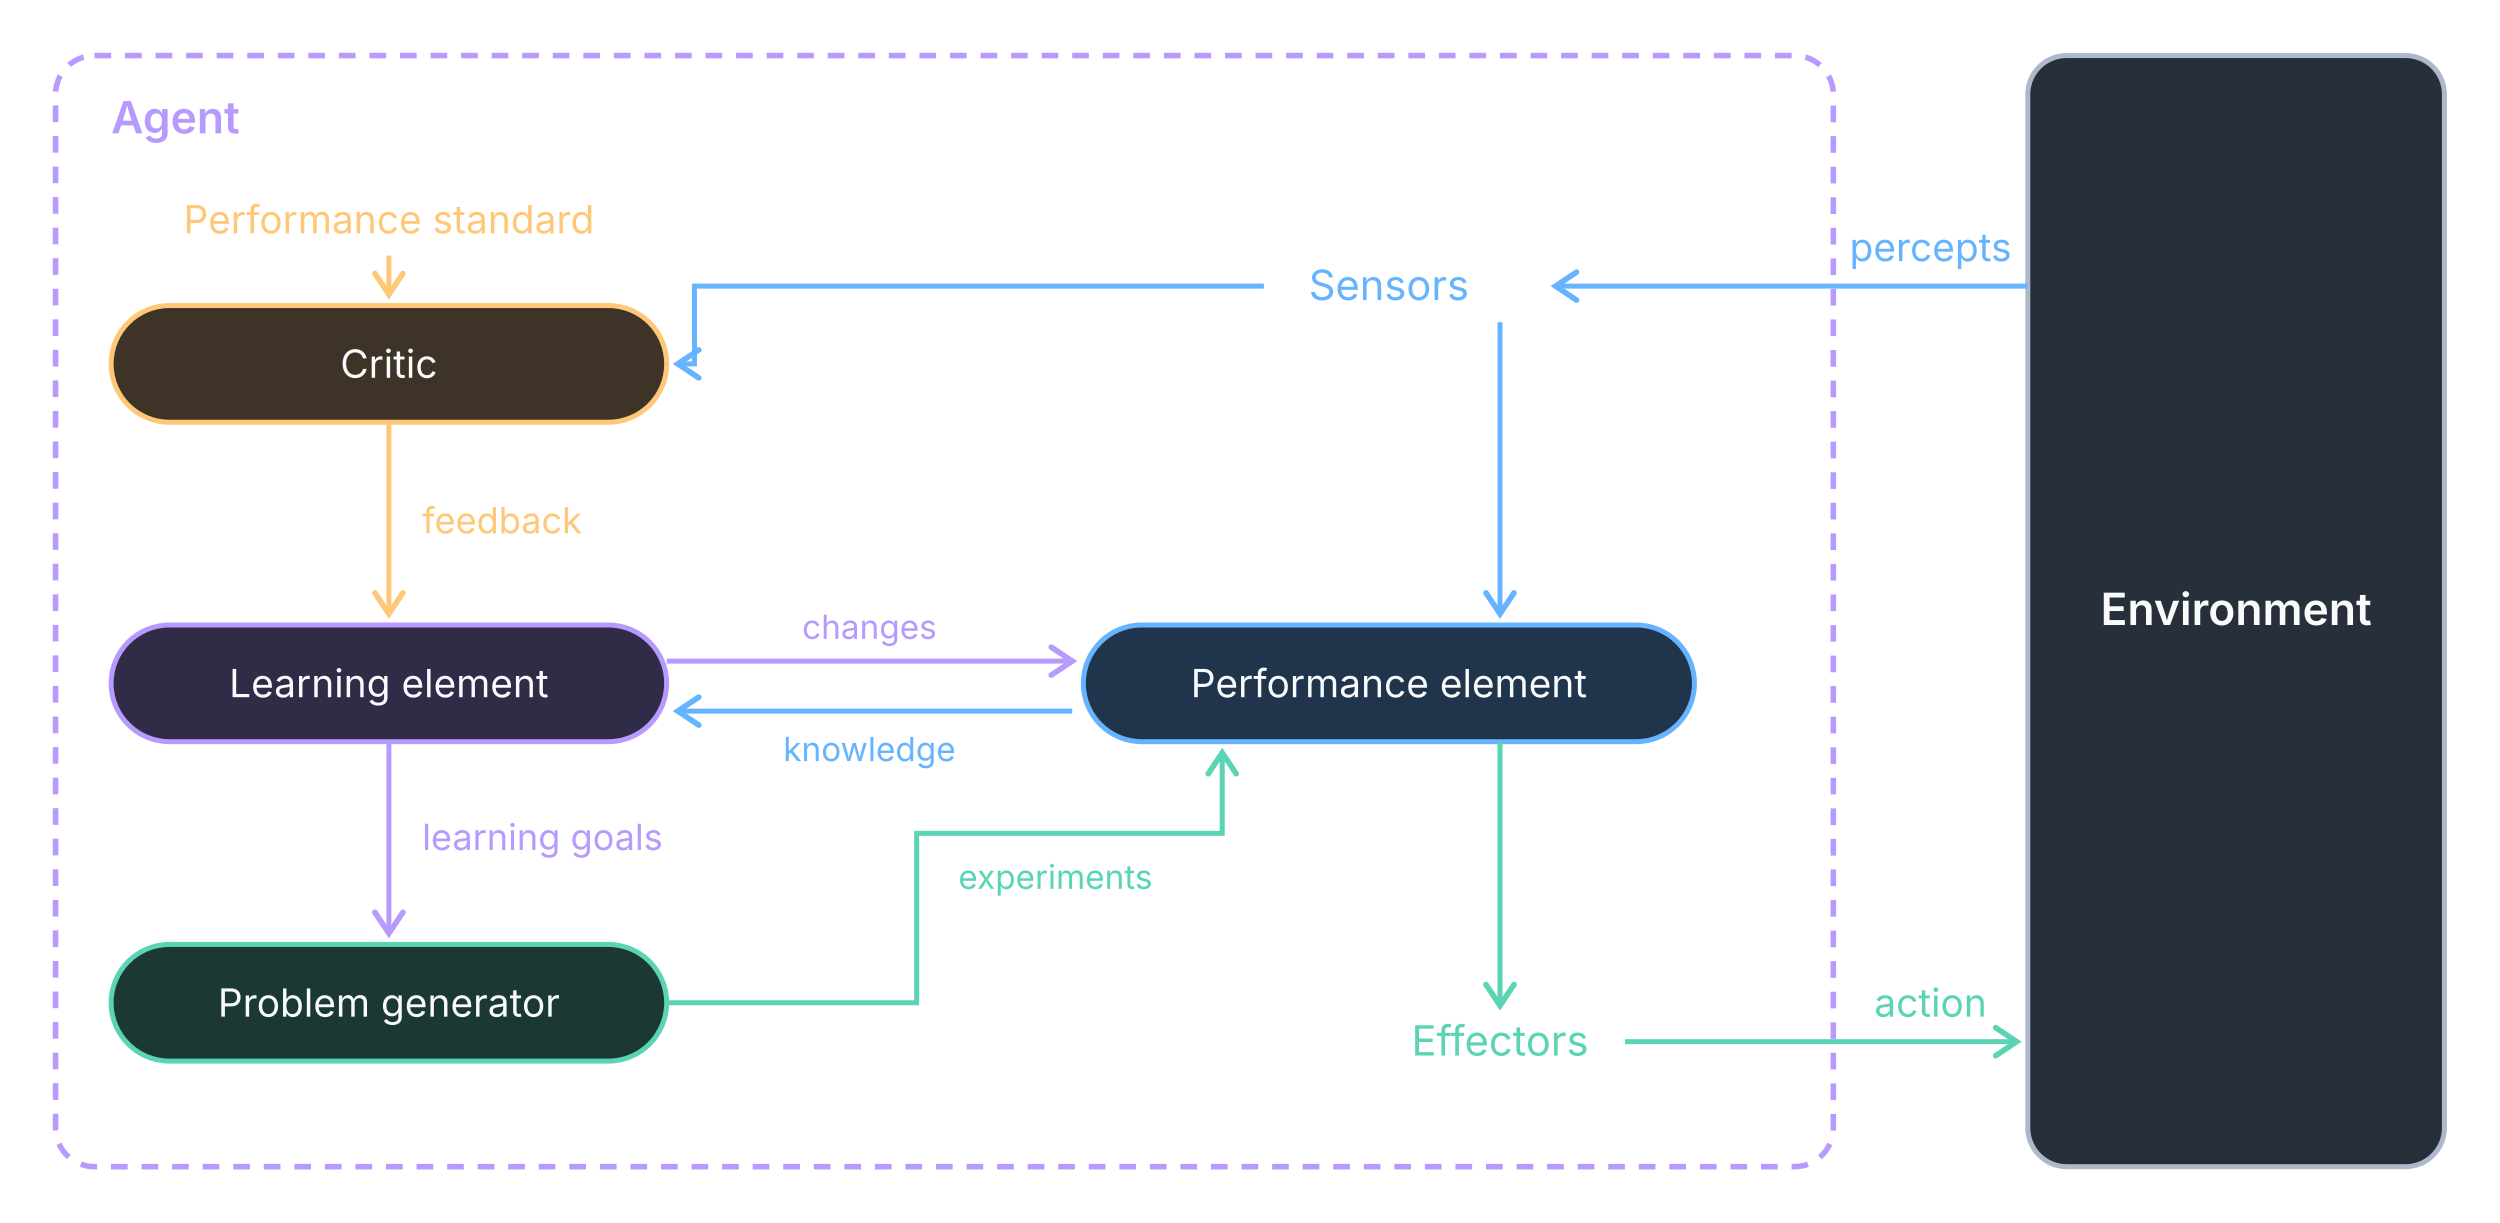
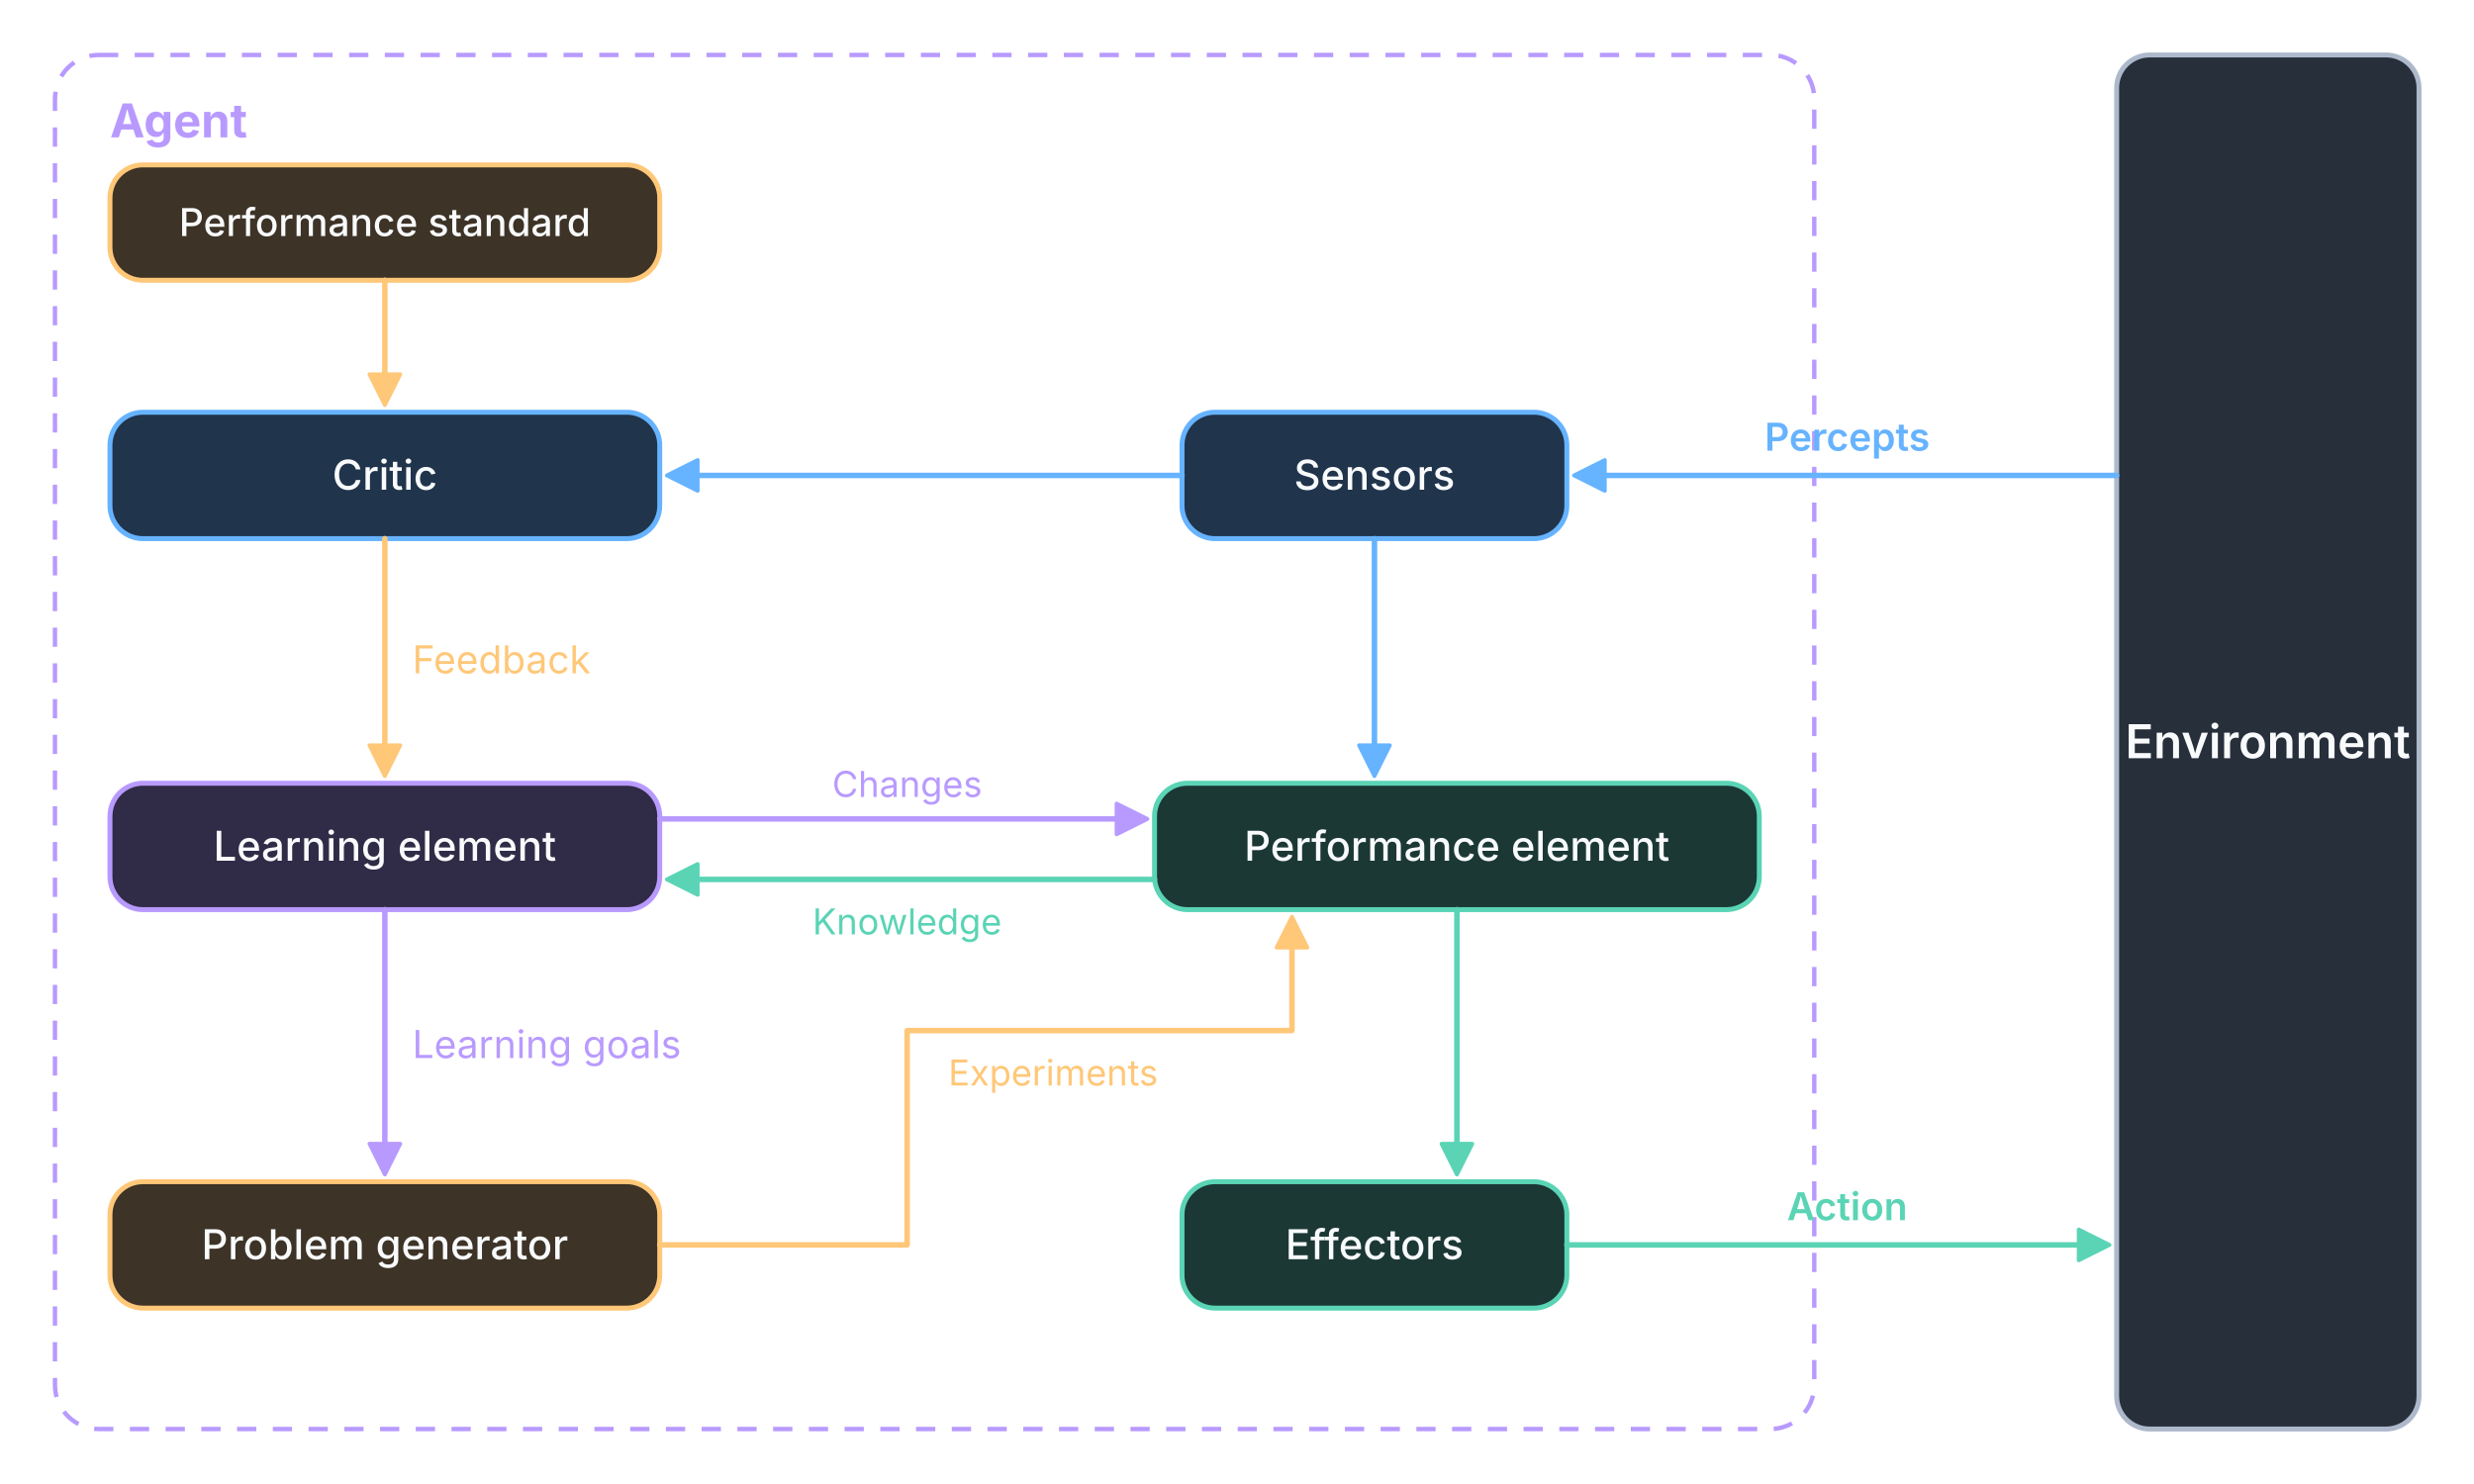
- <svg xmlns="http://www.w3.org/2000/svg" width="100%" viewBox="0 0 900 440" role="img">
+ <svg xmlns="http://www.w3.org/2000/svg" width="100%" viewBox="0 0 900 540" role="img">
  <defs>
-     <marker id="mw" viewBox="0 0 10 10" refX="8" refY="5" markerWidth="7" markerHeight="7" orient="auto-start-reverse">
-       <path d="M2 1L8 5L2 9" fill="none" stroke="#f8fafc" stroke-width="1.6" stroke-linecap="round" />
+     <marker id="ar-w" viewBox="0 0 10 10" refX="8" refY="5" markerWidth="7" markerHeight="7" orient="auto-start-reverse">
+       <path d="M1 1L9 5L1 9z" fill="#f8fafc" stroke="#f8fafc" stroke-width="1" stroke-linejoin="round" />
    </marker>
-     <marker id="mb" viewBox="0 0 10 10" refX="8" refY="5" markerWidth="7" markerHeight="7" orient="auto-start-reverse">
-       <path d="M2 1L8 5L2 9" fill="none" stroke="#66b3ff" stroke-width="1.6" stroke-linecap="round" />
+     <marker id="ar-b" viewBox="0 0 10 10" refX="8" refY="5" markerWidth="7" markerHeight="7" orient="auto-start-reverse">
+       <path d="M1 1L9 5L1 9z" fill="#66b3ff" stroke="#66b3ff" stroke-width="1" stroke-linejoin="round" />
    </marker>
-     <marker id="mt" viewBox="0 0 10 10" refX="8" refY="5" markerWidth="7" markerHeight="7" orient="auto-start-reverse">
-       <path d="M2 1L8 5L2 9" fill="none" stroke="#5ad4b5" stroke-width="1.6" stroke-linecap="round" />
+     <marker id="ar-v" viewBox="0 0 10 10" refX="8" refY="5" markerWidth="7" markerHeight="7" orient="auto-start-reverse">
+       <path d="M1 1L9 5L1 9z" fill="#b89aff" stroke="#b89aff" stroke-width="1" stroke-linejoin="round" />
    </marker>
-     <marker id="mv" viewBox="0 0 10 10" refX="8" refY="5" markerWidth="7" markerHeight="7" orient="auto-start-reverse">
-       <path d="M2 1L8 5L2 9" fill="none" stroke="#b89aff" stroke-width="1.6" stroke-linecap="round" />
+     <marker id="ar-t" viewBox="0 0 10 10" refX="8" refY="5" markerWidth="7" markerHeight="7" orient="auto-start-reverse">
+       <path d="M1 1L9 5L1 9z" fill="#5ad4b5" stroke="#5ad4b5" stroke-width="1" stroke-linejoin="round" />
    </marker>
-     <marker id="ma" viewBox="0 0 10 10" refX="8" refY="5" markerWidth="7" markerHeight="7" orient="auto-start-reverse">
-       <path d="M2 1L8 5L2 9" fill="none" stroke="#ffc778" stroke-width="1.6" stroke-linecap="round" />
+     <marker id="ar-a" viewBox="0 0 10 10" refX="8" refY="5" markerWidth="7" markerHeight="7" orient="auto-start-reverse">
+       <path d="M1 1L9 5L1 9z" fill="#ffc778" stroke="#ffc778" stroke-width="1" stroke-linejoin="round" />
    </marker>
-     <marker id="mc" viewBox="0 0 10 10" refX="8" refY="5" markerWidth="7" markerHeight="7" orient="auto-start-reverse">
-       <path d="M2 1L8 5L2 9" fill="none" stroke="#ff939b" stroke-width="1.6" stroke-linecap="round" />
+     <marker id="ar-m" viewBox="0 0 10 10" refX="8" refY="5" markerWidth="7" markerHeight="7" orient="auto-start-reverse">
+       <path d="M1 1L9 5L1 9z" fill="#adb9cb" stroke="#adb9cb" stroke-width="1" stroke-linejoin="round" />
+     </marker>
+     <marker id="ar-c" viewBox="0 0 10 10" refX="8" refY="5" markerWidth="7" markerHeight="7" orient="auto-start-reverse">
+       <path d="M1 1L9 5L1 9z" fill="#ff939b" stroke="#ff939b" stroke-width="1" stroke-linejoin="round" />
    </marker>
  </defs>
-   <g font-family="Inter, ui-sans-serif, system-ui, -apple-system, BlinkMacSystemFont, Segoe UI, sans-serif">
-     <rect x="20" y="20" width="640" height="400" rx="14" fill="none" stroke="#b89aff" stroke-width="2" stroke-dasharray="6 5" />
-     <text x="40" y="48" font-size="16" font-weight="600" fill="#b89aff">Agent</text>
-     <text x="140" y="84" text-anchor="middle" font-size="14" fill="#ffc778">Performance standard</text>
-     <g font-size="14" fill="#f8fafc" text-anchor="middle">
-       <rect x="40" y="110" width="200" height="42" rx="21" fill="#3d3326" stroke="#ffc778" stroke-width="1.8" />
-       <text x="140" y="136">Critic</text>
-       <rect x="40" y="225" width="200" height="42" rx="21" fill="#302b46" stroke="#b89aff" stroke-width="1.8" />
-       <text x="140" y="251">Learning element</text>
-       <rect x="40" y="340" width="200" height="42" rx="21" fill="#1b3835" stroke="#5ad4b5" stroke-width="1.8" />
-       <text x="140" y="366">Problem generator</text>
-       <rect x="390" y="225" width="220" height="42" rx="21" fill="#20344c" stroke="#66b3ff" stroke-width="1.8" />
-       <text x="500" y="251">Performance element</text>
-     </g>
-     <line x1="140" y1="92" x2="140" y2="106" stroke="#ffc778" stroke-width="1.8" marker-end="url(#ma)" />
-     <line x1="140" y1="152" x2="140" y2="221" stroke="#ffc778" stroke-width="1.8" marker-end="url(#ma)" />
-     <text x="152" y="192" font-size="13" fill="#ffc778">feedback</text>
-     <line x1="240" y1="238" x2="386" y2="238" stroke="#b89aff" stroke-width="1.8" marker-end="url(#mv)" />
-     <text x="313" y="230" text-anchor="middle" font-size="12" fill="#b89aff">changes</text>
-     <line x1="386" y1="256" x2="244" y2="256" stroke="#66b3ff" stroke-width="1.8" marker-end="url(#mb)" />
-     <text x="313" y="274" text-anchor="middle" font-size="12" fill="#66b3ff">knowledge</text>
-     <line x1="140" y1="267" x2="140" y2="336" stroke="#b89aff" stroke-width="1.8" marker-end="url(#mv)" />
-     <text x="152" y="306" font-size="13" fill="#b89aff">learning goals</text>
-     <path d="M240 361 L330 361 L330 300 L440 300 L440 271" fill="none" stroke="#5ad4b5" stroke-width="1.8" marker-end="url(#mt)" />
-     <text x="345" y="320" font-size="12" fill="#5ad4b5">experiments</text>
-     <text x="500" y="108" text-anchor="middle" font-size="15" fill="#66b3ff">Sensors</text>
-     <path d="M455 103 L250 103 L250 131 L244 131" fill="none" stroke="#66b3ff" stroke-width="1.8" marker-end="url(#mb)" />
-     <line x1="540" y1="116" x2="540" y2="221" stroke="#66b3ff" stroke-width="1.8" marker-end="url(#mb)" />
-     <text x="540" y="380" text-anchor="middle" font-size="15" fill="#5ad4b5">Effectors</text>
-     <line x1="540" y1="267" x2="540" y2="362" stroke="#5ad4b5" stroke-width="1.8" marker-end="url(#mt)" />
-     <rect x="730" y="20" width="150" height="400" rx="14" fill="#272f3b" stroke="#adb9cb" stroke-width="1.8" />
-     <text x="805" y="225" text-anchor="middle" font-size="16" font-weight="600" fill="#f8fafc">Environment</text>
-     <path d="M730 103 L560 103" stroke="#66b3ff" stroke-width="1.8" fill="none" marker-end="url(#mb)" />
-     <text x="695" y="94" text-anchor="middle" font-size="14" fill="#66b3ff">percepts</text>
-     <path d="M585 375 L726 375" stroke="#5ad4b5" stroke-width="1.8" fill="none" marker-end="url(#mt)" />
-     <text x="695" y="366" text-anchor="middle" font-size="14" fill="#5ad4b5">action</text>
-   </g>
+   <rect x="20" y="20" width="640" height="500" rx="16" fill="none" stroke="#b89aff" stroke-width="1.6" stroke-dasharray="7 6" vector-effect="non-scaling-stroke" />
+   <text x="40" y="50" font-family="Inter, ui-sans-serif, system-ui, -apple-system, BlinkMacSystemFont, Segoe UI, sans-serif" font-size="17" font-weight="700" fill="#b89aff" text-anchor="start">Agent</text>
+   <rect x="770" y="20" width="110" height="500" rx="12" fill="#272f3b" stroke="#adb9cb" stroke-width="1.8" vector-effect="non-scaling-stroke" />
+   <text x="825.0" y="275.9" font-family="Inter, ui-sans-serif, system-ui, -apple-system, BlinkMacSystemFont, Segoe UI, sans-serif" font-size="17" font-weight="600" fill="#f8fafc" text-anchor="middle">Environment</text>
+   <rect x="40" y="60" width="200" height="42" rx="12" fill="#3d3326" stroke="#ffc778" stroke-width="1.8" vector-effect="non-scaling-stroke" />
+   <text x="140.0" y="85.9" font-family="Inter, ui-sans-serif, system-ui, -apple-system, BlinkMacSystemFont, Segoe UI, sans-serif" font-size="14" font-weight="500" fill="#f8fafc" text-anchor="middle">Performance standard</text>
+   <rect x="40" y="150" width="200" height="46" rx="12" fill="#20344c" stroke="#66b3ff" stroke-width="1.8" vector-effect="non-scaling-stroke" />
+   <text x="140.0" y="178.2" font-family="Inter, ui-sans-serif, system-ui, -apple-system, BlinkMacSystemFont, Segoe UI, sans-serif" font-size="15" font-weight="500" fill="#f8fafc" text-anchor="middle">Critic</text>
+   <rect x="40" y="285" width="200" height="46" rx="12" fill="#302b46" stroke="#b89aff" stroke-width="1.8" vector-effect="non-scaling-stroke" />
+   <text x="140.0" y="313.2" font-family="Inter, ui-sans-serif, system-ui, -apple-system, BlinkMacSystemFont, Segoe UI, sans-serif" font-size="15" font-weight="500" fill="#f8fafc" text-anchor="middle">Learning element</text>
+   <rect x="40" y="430" width="200" height="46" rx="12" fill="#3d3326" stroke="#ffc778" stroke-width="1.8" vector-effect="non-scaling-stroke" />
+   <text x="140.0" y="458.2" font-family="Inter, ui-sans-serif, system-ui, -apple-system, BlinkMacSystemFont, Segoe UI, sans-serif" font-size="15" font-weight="500" fill="#f8fafc" text-anchor="middle">Problem generator</text>
+   <rect x="430" y="150" width="140" height="46" rx="12" fill="#20344c" stroke="#66b3ff" stroke-width="1.8" vector-effect="non-scaling-stroke" />
+   <text x="500.0" y="178.2" font-family="Inter, ui-sans-serif, system-ui, -apple-system, BlinkMacSystemFont, Segoe UI, sans-serif" font-size="15" font-weight="500" fill="#f8fafc" text-anchor="middle">Sensors</text>
+   <rect x="420" y="285" width="220" height="46" rx="12" fill="#1b3835" stroke="#5ad4b5" stroke-width="1.8" vector-effect="non-scaling-stroke" />
+   <text x="530.0" y="313.2" font-family="Inter, ui-sans-serif, system-ui, -apple-system, BlinkMacSystemFont, Segoe UI, sans-serif" font-size="15" font-weight="500" fill="#f8fafc" text-anchor="middle">Performance element</text>
+   <rect x="430" y="430" width="140" height="46" rx="12" fill="#1b3835" stroke="#5ad4b5" stroke-width="1.8" vector-effect="non-scaling-stroke" />
+   <text x="500.0" y="458.2" font-family="Inter, ui-sans-serif, system-ui, -apple-system, BlinkMacSystemFont, Segoe UI, sans-serif" font-size="15" font-weight="500" fill="#f8fafc" text-anchor="middle">Effectors</text>
+   <path d="M140 102 L140 146" fill="none" stroke="#ffc778" stroke-width="2" stroke-linejoin="round" stroke-linecap="round" vector-effect="non-scaling-stroke" marker-end="url(#ar-a)" />
+   <path d="M770 173 L574 173" fill="none" stroke="#66b3ff" stroke-width="2" stroke-linejoin="round" stroke-linecap="round" vector-effect="non-scaling-stroke" marker-end="url(#ar-b)" />
+   <text x="672" y="164" font-family="Inter, ui-sans-serif, system-ui, -apple-system, BlinkMacSystemFont, Segoe UI, sans-serif" font-size="14" font-weight="600" fill="#66b3ff" text-anchor="middle">Percepts</text>
+   <path d="M430 173 L244 173" fill="none" stroke="#66b3ff" stroke-width="2" stroke-linejoin="round" stroke-linecap="round" vector-effect="non-scaling-stroke" marker-end="url(#ar-b)" />
+   <path d="M500 196 L500 281" fill="none" stroke="#66b3ff" stroke-width="2" stroke-linejoin="round" stroke-linecap="round" vector-effect="non-scaling-stroke" marker-end="url(#ar-b)" />
+   <path d="M140 196 L140 281" fill="none" stroke="#ffc778" stroke-width="2" stroke-linejoin="round" stroke-linecap="round" vector-effect="non-scaling-stroke" marker-end="url(#ar-a)" />
+   <text x="150" y="245" font-family="Inter, ui-sans-serif, system-ui, -apple-system, BlinkMacSystemFont, Segoe UI, sans-serif" font-size="14" font-weight="400" fill="#ffc778" text-anchor="start">Feedback</text>
+   <path d="M240 298 L416 298" fill="none" stroke="#b89aff" stroke-width="2" stroke-linejoin="round" stroke-linecap="round" vector-effect="non-scaling-stroke" marker-end="url(#ar-v)" />
+   <text x="330" y="290" font-family="Inter, ui-sans-serif, system-ui, -apple-system, BlinkMacSystemFont, Segoe UI, sans-serif" font-size="13" font-weight="400" fill="#b89aff" text-anchor="middle">Changes</text>
+   <path d="M420 320 L244 320" fill="none" stroke="#5ad4b5" stroke-width="2" stroke-linejoin="round" stroke-linecap="round" vector-effect="non-scaling-stroke" marker-end="url(#ar-t)" />
+   <text x="330" y="340" font-family="Inter, ui-sans-serif, system-ui, -apple-system, BlinkMacSystemFont, Segoe UI, sans-serif" font-size="13" font-weight="400" fill="#5ad4b5" text-anchor="middle">Knowledge</text>
+   <path d="M140 331 L140 426" fill="none" stroke="#b89aff" stroke-width="2" stroke-linejoin="round" stroke-linecap="round" vector-effect="non-scaling-stroke" marker-end="url(#ar-v)" />
+   <text x="150" y="385" font-family="Inter, ui-sans-serif, system-ui, -apple-system, BlinkMacSystemFont, Segoe UI, sans-serif" font-size="14" font-weight="400" fill="#b89aff" text-anchor="start">Learning goals</text>
+   <path d="M240 453 L330 453 L330 375 L470 375 L470 335" fill="none" stroke="#ffc778" stroke-width="2" stroke-linejoin="round" stroke-linecap="round" vector-effect="non-scaling-stroke" marker-end="url(#ar-a)" />
+   <text x="345" y="395" font-family="Inter, ui-sans-serif, system-ui, -apple-system, BlinkMacSystemFont, Segoe UI, sans-serif" font-size="13" font-weight="400" fill="#ffc778" text-anchor="start">Experiments</text>
+   <path d="M530 331 L530 426" fill="none" stroke="#5ad4b5" stroke-width="2" stroke-linejoin="round" stroke-linecap="round" vector-effect="non-scaling-stroke" marker-end="url(#ar-t)" />
+   <path d="M570 453 L766 453" fill="none" stroke="#5ad4b5" stroke-width="2" stroke-linejoin="round" stroke-linecap="round" vector-effect="non-scaling-stroke" marker-end="url(#ar-t)" />
+   <text x="672" y="444" font-family="Inter, ui-sans-serif, system-ui, -apple-system, BlinkMacSystemFont, Segoe UI, sans-serif" font-size="14" font-weight="600" fill="#5ad4b5" text-anchor="middle">Action</text>
</svg>
